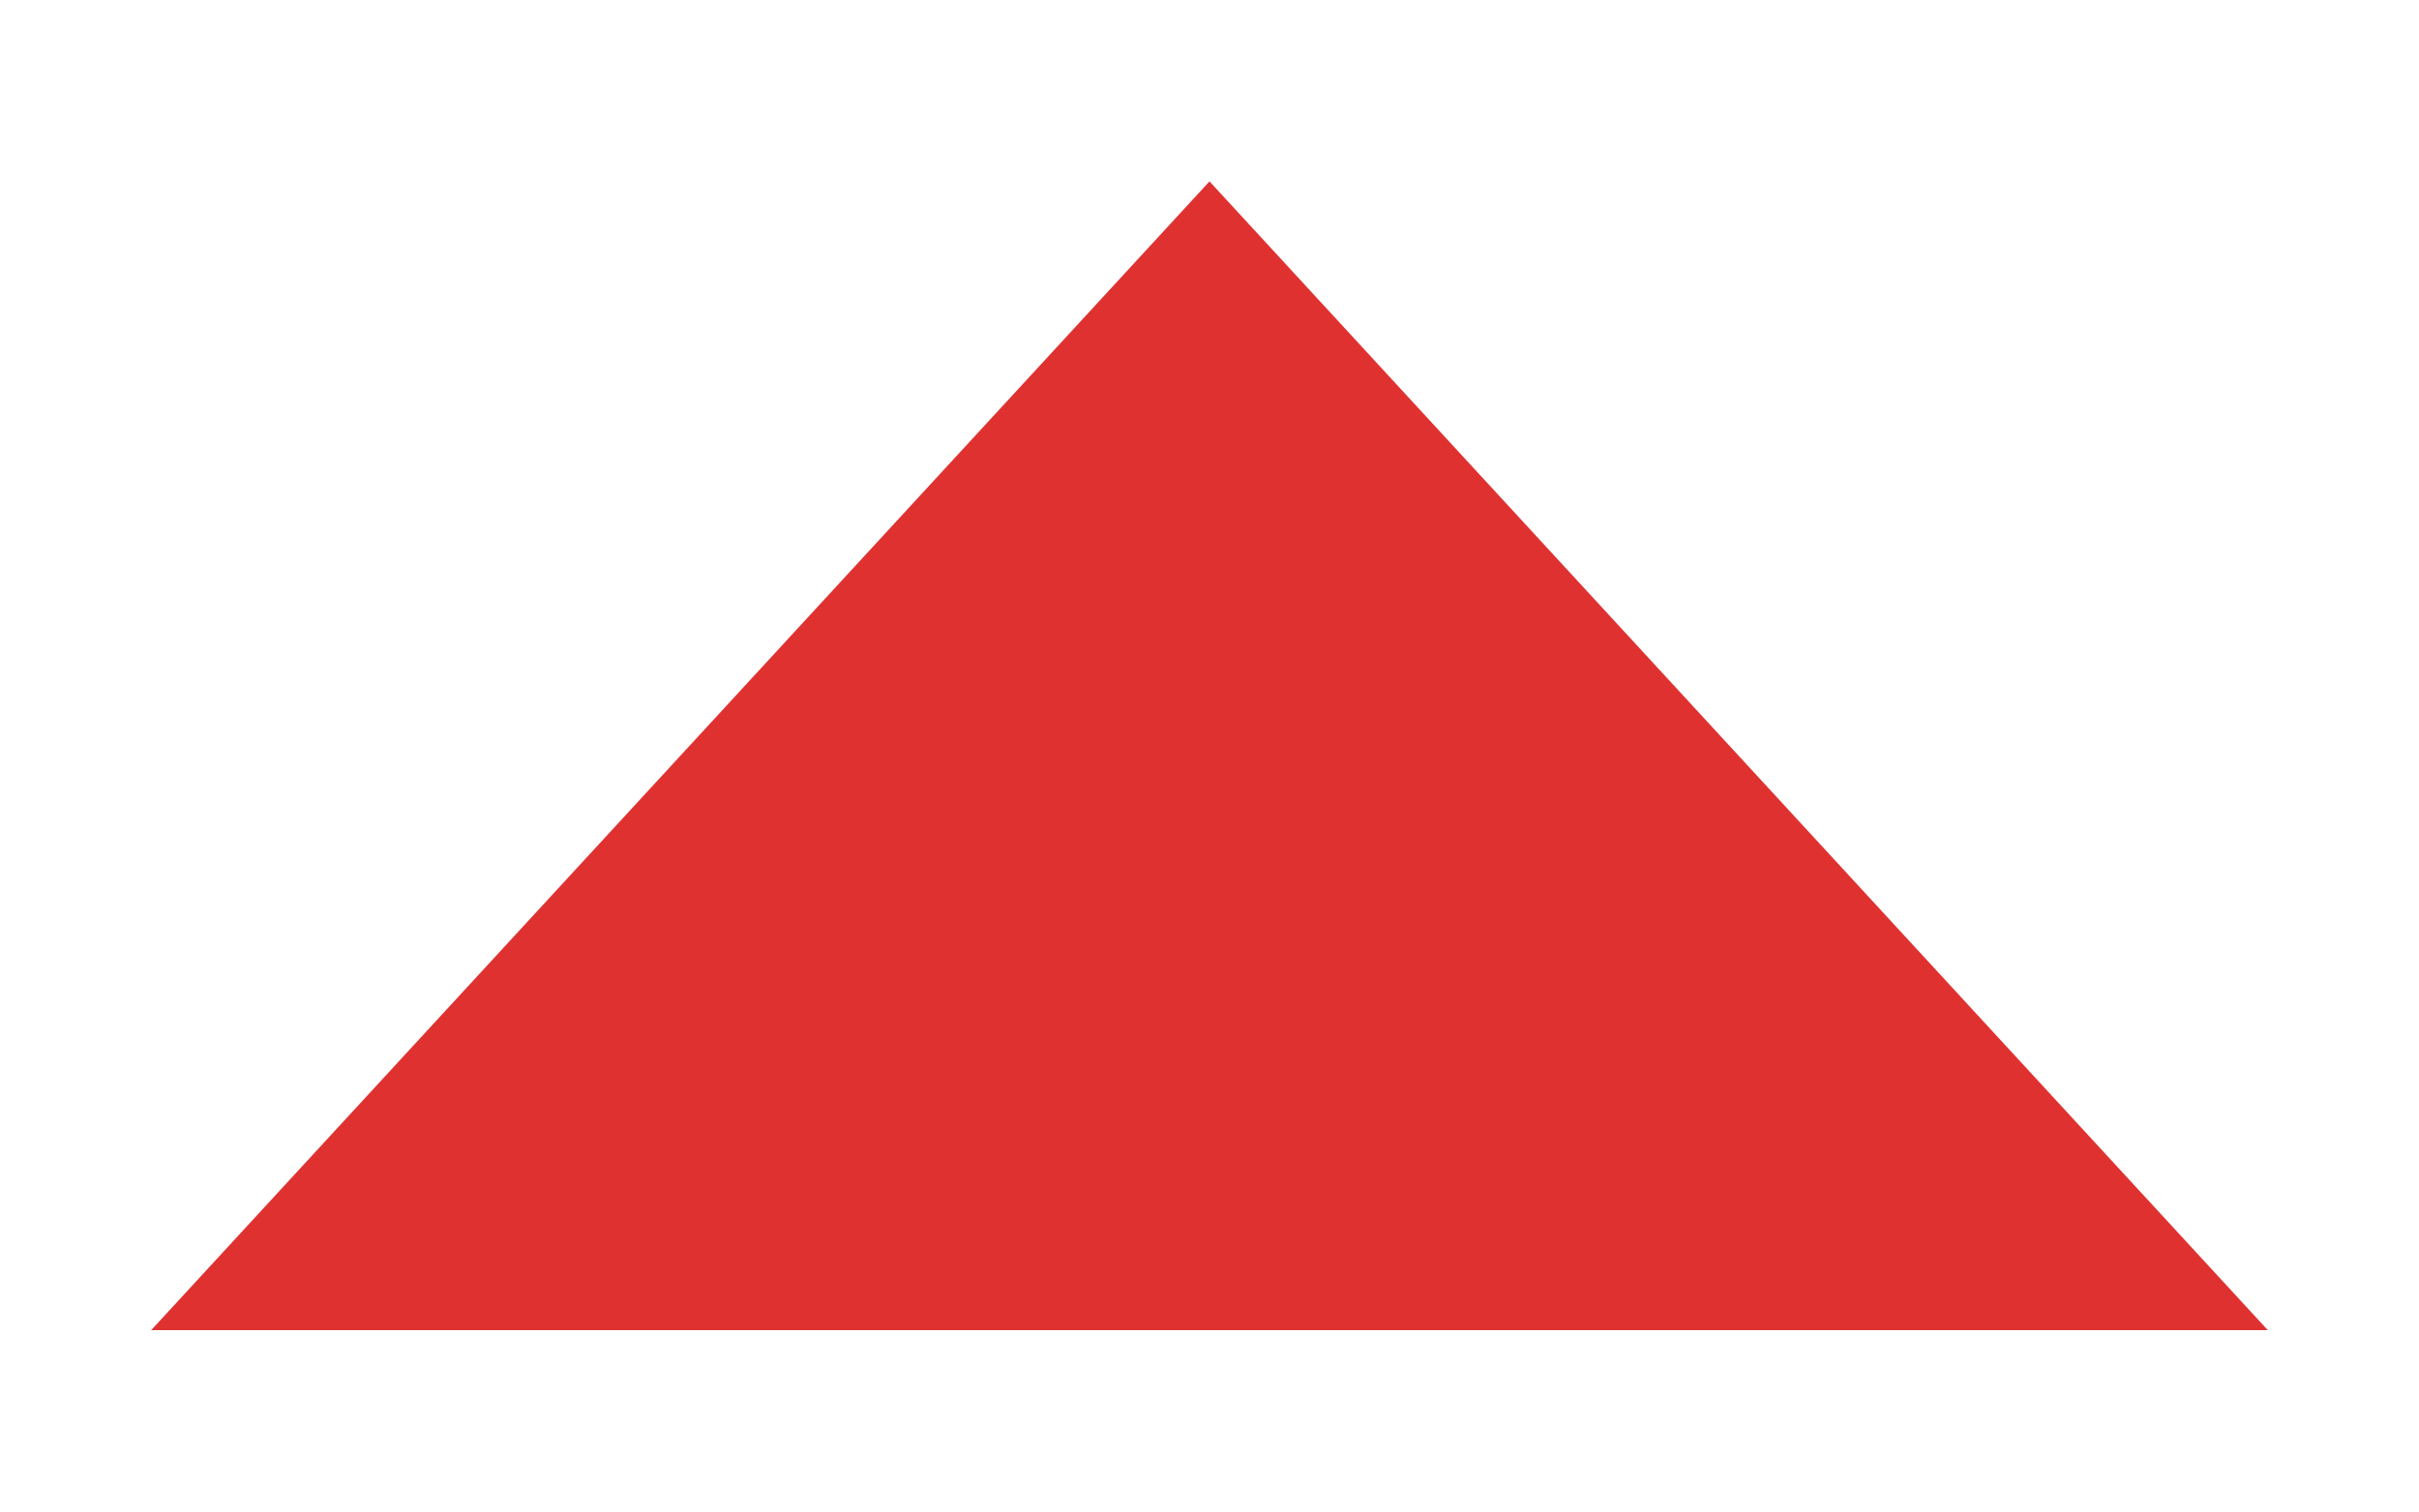
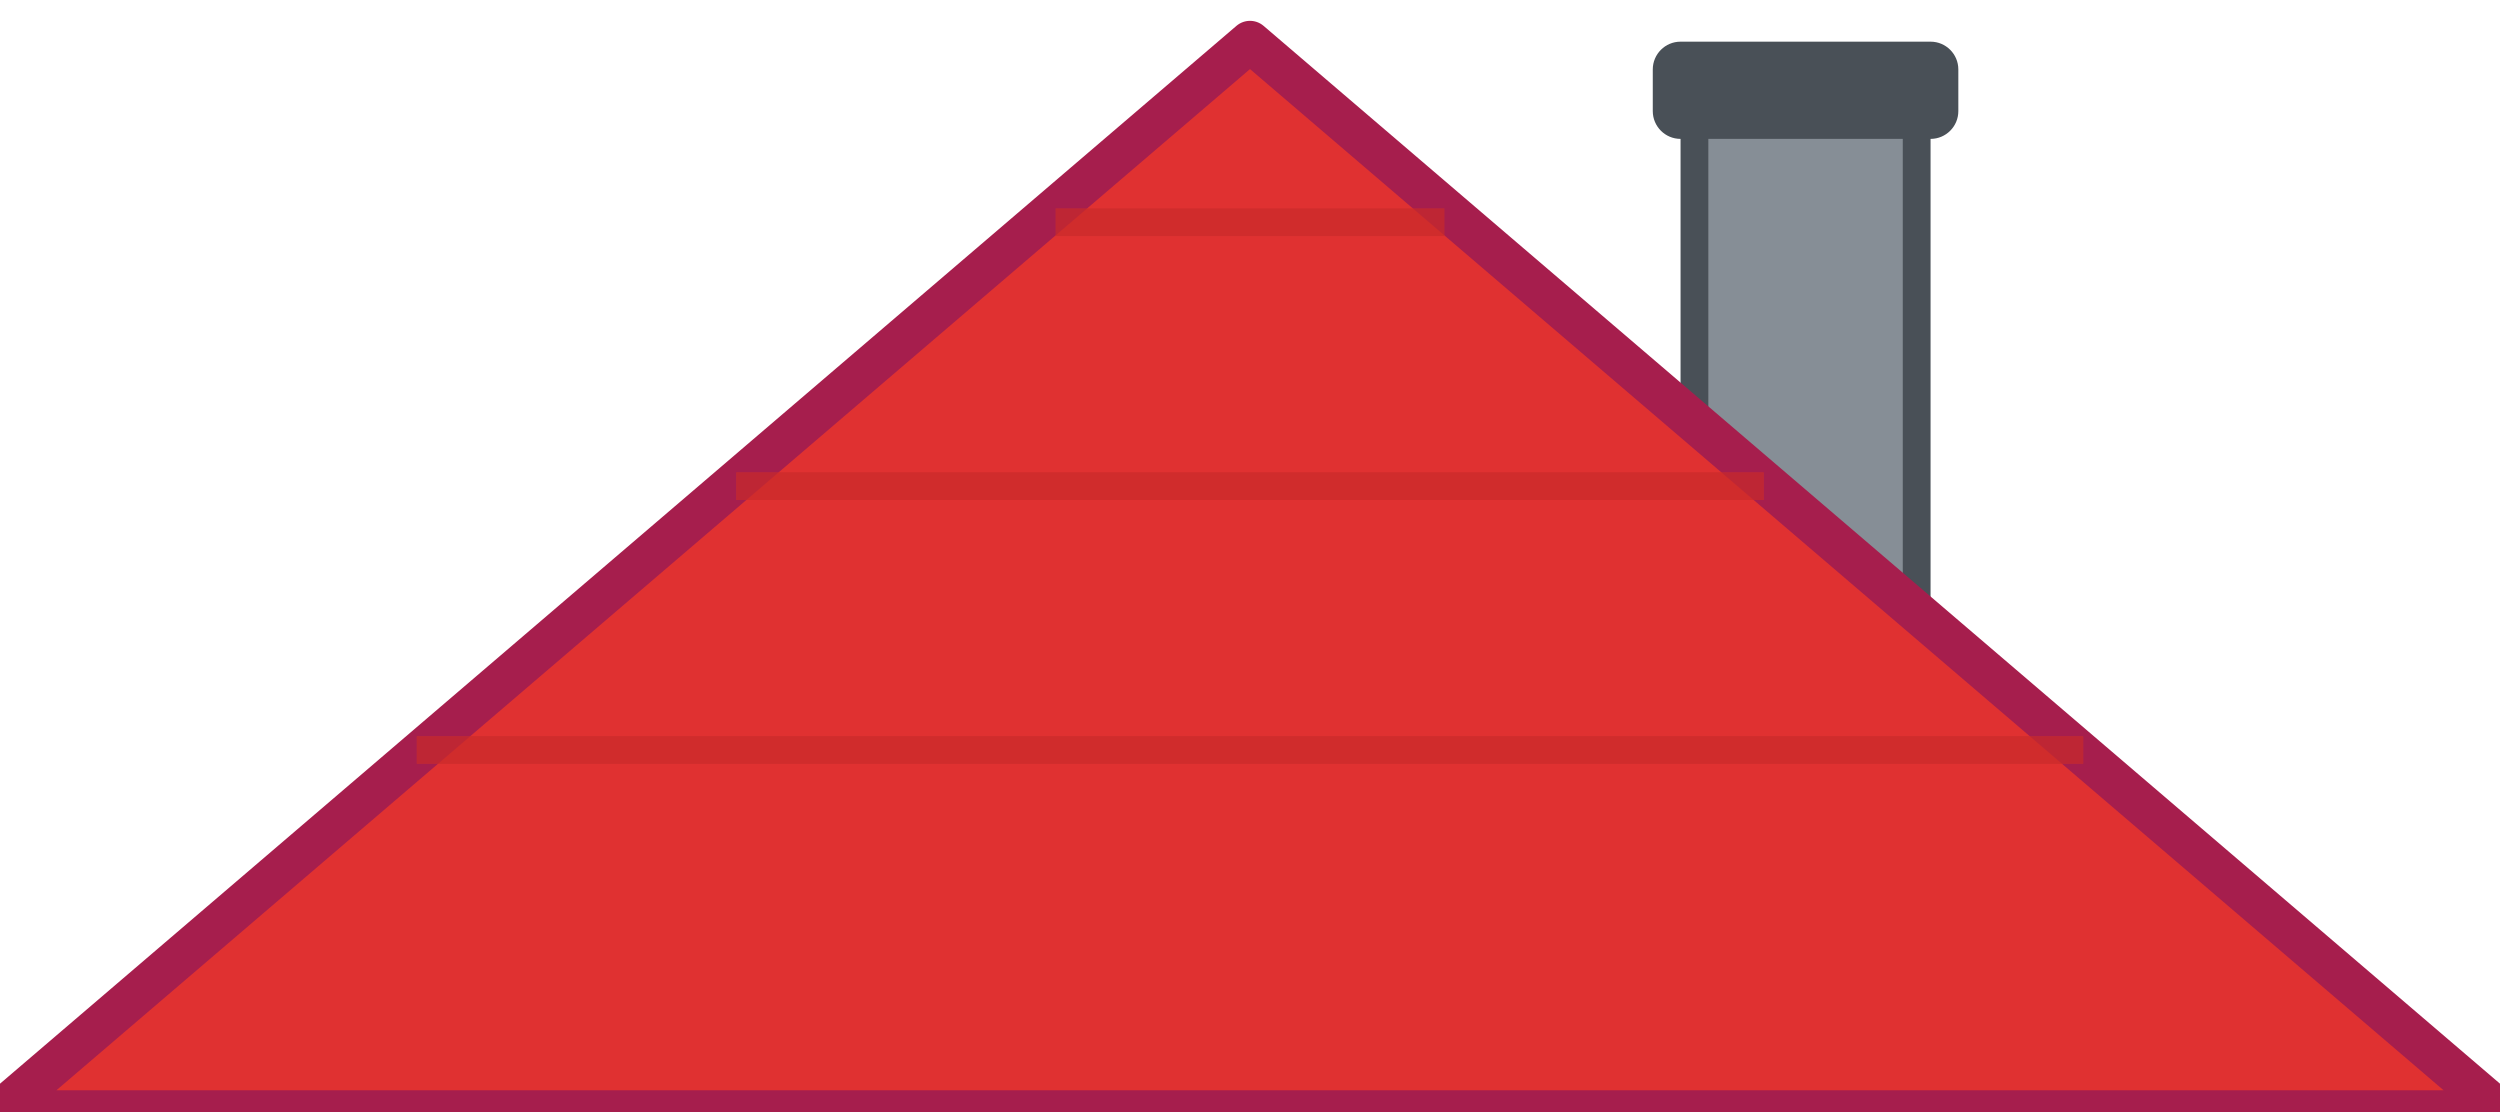
- <svg xmlns="http://www.w3.org/2000/svg" viewBox="0 0 160 100" width="160" height="100">
-   <rect width="160" height="100" fill="none" />
-   <polygon points="80,12 10,88 150,88" fill="#e03131" />
+ <svg xmlns="http://www.w3.org/2000/svg" viewBox="60 42 180 80" width="180" height="80">
+   <rect x="182" y="50" width="16" height="40" fill="#868e96" stroke="#495057" stroke-width="2" />
+   <rect x="179" y="45" width="22" height="7" rx="2" fill="#495057" />
+   <polygon points="60,122 150,45 240,122" fill="#e03131" stroke="#a61e4d" stroke-width="3" stroke-linejoin="round" />
+   <g stroke="#c92a2a" stroke-width="2" opacity="0.7">
+     <line x1="90" y1="96" x2="210" y2="96" />
+     <line x1="113" y1="77" x2="187" y2="77" />
+     <line x1="136" y1="58" x2="164" y2="58" />
+   </g>
</svg>
